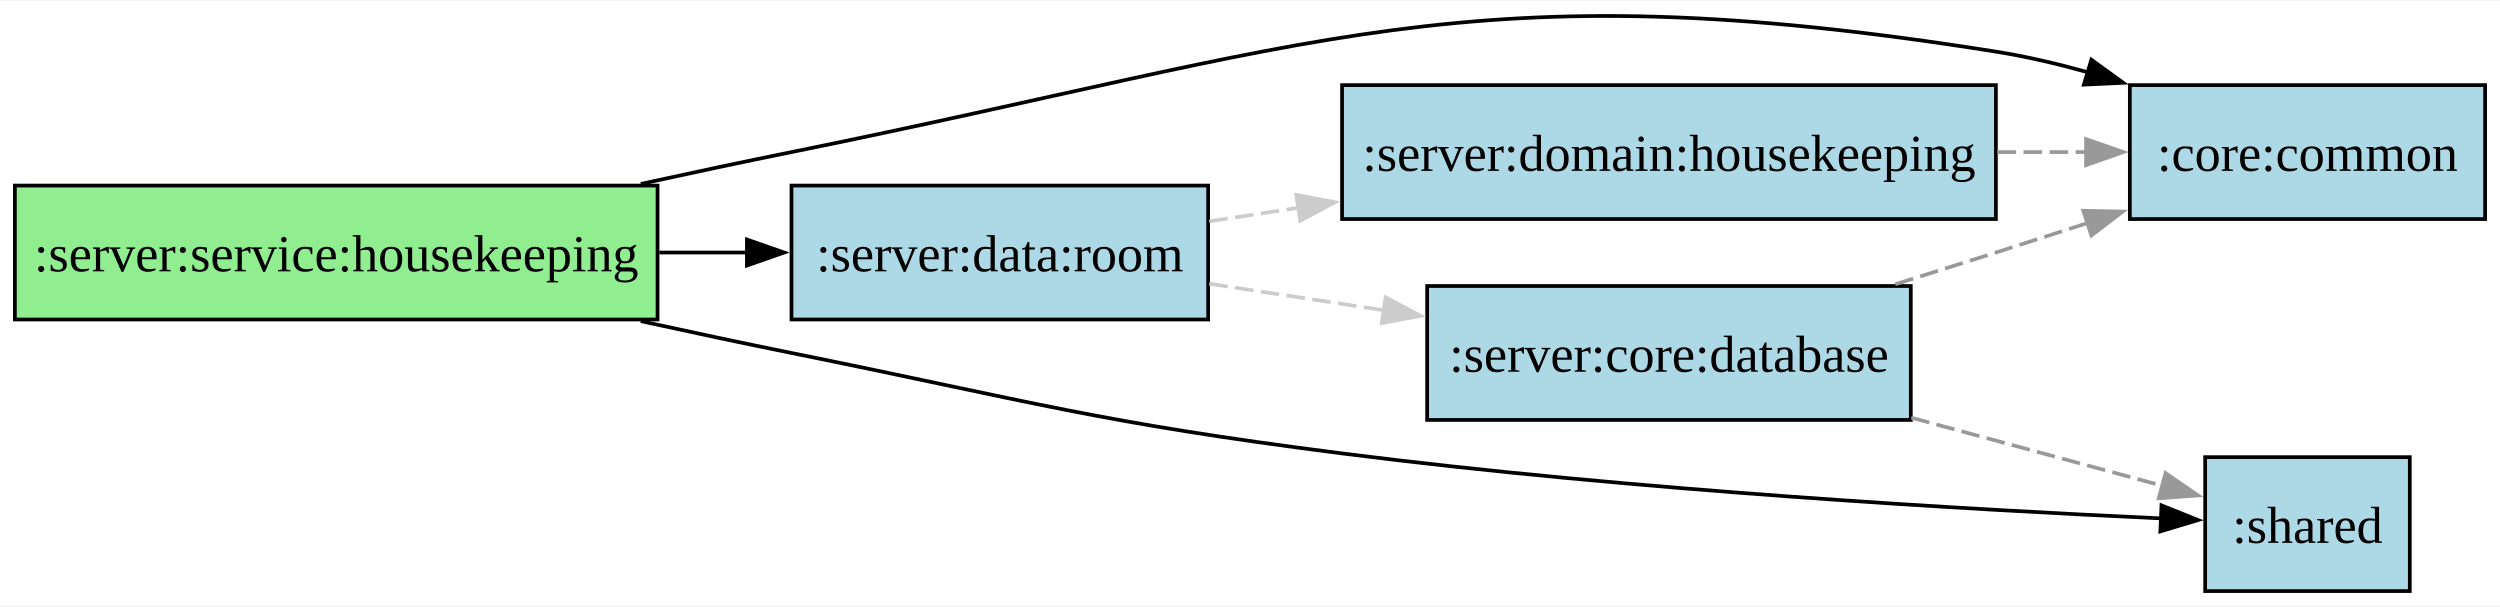
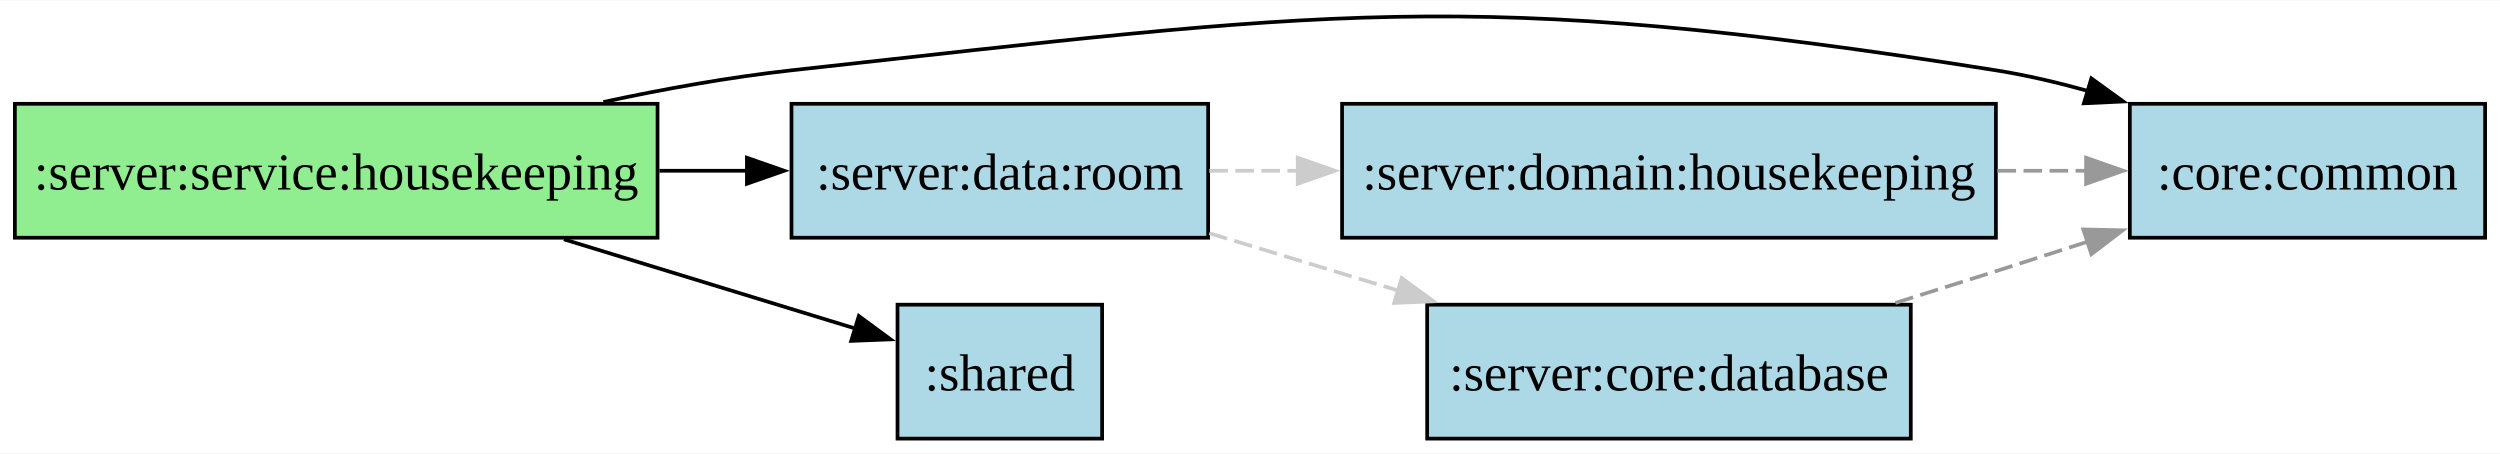
- <svg xmlns="http://www.w3.org/2000/svg" width="896" height="163pt" viewBox="0 0 672 162.76">
+ <svg xmlns="http://www.w3.org/2000/svg" width="896" height="122pt" viewBox="0 0 672 121.8">
  <g class="graph">
-     <path fill="#fff" d="M0 162.76V0h672v162.76z" />
+     <path fill="#fff" d="M0 121.8V0h672v121.8z" />
    <g class="node">
-       <path fill="#90ee90" stroke="#000" d="M176.75 49.76H4v36h172.75z" />
-       <text x="86.38" y="-85.95" font-family="Times New Roman,serif" font-size="14" text-anchor="middle" transform="translate(4 158.76)">:server:service:housekeeping</text>
+       <path fill="#90ee90" stroke="#000" d="M176.75 27.8H4v36h172.75z" />
+       <text x="86.38" y="-66.95" font-family="Times New Roman,serif" font-size="14" text-anchor="middle" transform="translate(4 117.8)">:server:service:housekeeping</text>
    </g>
    <g class="node">
-       <path fill="#add8e6" stroke="#000" d="M668 22.76h-95.5v36H668z" />
-       <text x="616.25" y="-112.95" font-family="Times New Roman,serif" font-size="14" text-anchor="middle" transform="translate(4 158.76)">:core:common</text>
+       <path fill="#add8e6" stroke="#000" d="M668 27.8h-95.5v36H668z" />
+       <text x="616.25" y="-66.95" font-family="Times New Roman,serif" font-size="14" text-anchor="middle" transform="translate(4 117.8)">:core:common</text>
    </g>
    <g stroke="#000" class="edge">
-       <path fill="none" d="M172.24 49.32c13.51-2.95 27.39-5.91 40.51-8.56 141.52-28.64 181.15-49.68 323.75-27 8.11 1.29 16.5 3.25 24.69 5.53" />
-       <path d="m562.16 15.93 8.58 6.21-10.59.49z" />
+       <path fill="none" d="M162.18 27.32c16.48-3.54 34.05-6.7 50.57-8.52C355.78 3.08 394.4-3.8 536.5 18.8c8.11 1.29 16.5 3.25 24.69 5.53" />
+       <path d="m562.16 20.97 8.58 6.21-10.59.49z" />
    </g>
    <g class="node">
-       <path fill="#add8e6" stroke="#000" d="M324.75 49.76h-112v36h112z" />
-       <text x="264.75" y="-85.95" font-family="Times New Roman,serif" font-size="14" text-anchor="middle" transform="translate(4 158.76)">:server:data:room</text>
+       <path fill="#add8e6" stroke="#000" d="M324.75 27.8h-112v36h112z" />
+       <text x="264.75" y="-66.95" font-family="Times New Roman,serif" font-size="14" text-anchor="middle" transform="translate(4 117.8)">:server:data:room</text>
    </g>
    <g stroke="#000" class="edge">
-       <path fill="none" d="M177.24 67.76h23.55" />
-       <path d="m200.77 64.26 10 3.5-10 3.5z" />
+       <path fill="none" d="M177.24 45.8h23.55" />
+       <path d="m200.77 42.3 10 3.5-10 3.5z" />
    </g>
    <g class="node">
-       <path fill="#add8e6" stroke="#000" d="M647.75 122.76h-55v36h55z" />
-       <text x="616.25" y="-12.95" font-family="Times New Roman,serif" font-size="14" text-anchor="middle" transform="translate(4 158.76)">:shared</text>
+       <path fill="#add8e6" stroke="#000" d="M296.25 81.8h-55v36h55z" />
+       <text x="264.75" y="-12.95" font-family="Times New Roman,serif" font-size="14" text-anchor="middle" transform="translate(4 117.8)">:shared</text>
    </g>
    <g stroke="#000" class="edge">
-       <path fill="none" d="M172.24 86.2c13.51 2.95 27.39 5.91 40.51 8.56 65.54 13.26 81.67 18.54 148 27 77.9 9.94 169.71 15.16 220.28 17.47" />
-       <path d="m581.01 135.73 9.84 3.94-10.15 3.05z" />
+       <path fill="none" d="M151.58 64.23c25.95 7.95 55.51 17 78.32 23.98" />
+       <path d="m230.85 84.84 8.53 6.28-10.58.41z" />
    </g>
    <g class="node">
-       <path fill="#add8e6" stroke="#000" d="M536.5 22.76H360.75v36H536.5z" />
-       <text x="444.62" y="-112.95" font-family="Times New Roman,serif" font-size="14" text-anchor="middle" transform="translate(4 158.76)">:server:domain:housekeeping</text>
+       <path fill="#add8e6" stroke="#000" d="M536.5 27.8H360.75v36H536.5z" />
+       <text x="444.62" y="-66.95" font-family="Times New Roman,serif" font-size="14" text-anchor="middle" transform="translate(4 117.8)">:server:domain:housekeeping</text>
    </g>
    <g stroke="#999" class="edge">
-       <path fill="none" stroke-dasharray="5,2" d="M536.92 40.76h23.87" />
-       <path fill="#999" d="m560.73 37.26 10 3.5-10 3.5z" />
+       <path fill="none" stroke-dasharray="5,2" d="M536.92 45.8h23.87" />
+       <path fill="#999" d="m560.73 42.3 10 3.5-10 3.5z" />
    </g>
    <g stroke="#ccc" class="edge">
-       <path fill="none" stroke-dasharray="5,2" d="M325.06 59.37c7.71-1.18 15.82-2.41 24.04-3.65" />
-       <path fill="#ccc" d="m348.44 52.28 10.41 1.96-9.36 4.96z" />
+       <path fill="none" stroke-dasharray="5,2" d="M325.06 45.8h24.04" />
+       <path fill="#ccc" d="m348.83 42.3 10 3.5-10 3.5z" />
    </g>
    <g class="node">
-       <path fill="#add8e6" stroke="#000" d="M513.62 76.76h-130v36h130z" />
-       <text x="444.62" y="-58.95" font-family="Times New Roman,serif" font-size="14" text-anchor="middle" transform="translate(4 158.76)">:server:core:database</text>
+       <path fill="#add8e6" stroke="#000" d="M513.62 81.8h-130v36h130z" />
+       <text x="444.62" y="-12.95" font-family="Times New Roman,serif" font-size="14" text-anchor="middle" transform="translate(4 117.8)">:server:core:database</text>
    </g>
    <g stroke="#ccc" class="edge">
-       <path fill="none" stroke-dasharray="5,2" d="M325.06 76.15c14.85 2.26 31.17 4.74 46.92 7.13" />
-       <path fill="#ccc" d="m372.47 79.81 9.36 4.96-10.41 1.96z" />
+       <path fill="none" stroke-dasharray="5,2" d="M325.06 62.59c16.06 4.88 33.84 10.27 50.76 15.41" />
+       <path fill="#ccc" d="m376.78 74.64 8.56 6.25-10.59.44z" />
    </g>
    <g stroke="#999" class="edge">
-       <path fill="none" stroke-dasharray="5,2" d="M509.48 76.28c9.06-2.83 18.29-5.74 27.02-8.52 8.01-2.55 16.45-5.27 24.74-7.96" />
-       <path fill="#999" d="m559.99 56.53 10.6.23-8.43 6.42z" />
-     </g>
-     <g stroke="#999" class="edge">
-       <path fill="none" stroke-dasharray="5,2" d="m513.75 112.15 67.47 18.3" />
-       <path fill="#999" d="m582.1 127.06 8.73 5.99-10.56.76z" />
+       <path fill="none" stroke-dasharray="5,2" d="M509.48 81.32c9.06-2.83 18.29-5.74 27.02-8.52 8.01-2.55 16.45-5.27 24.74-7.96" />
+       <path fill="#999" d="m559.99 61.57 10.6.23-8.43 6.42z" />
    </g>
  </g>
</svg>
